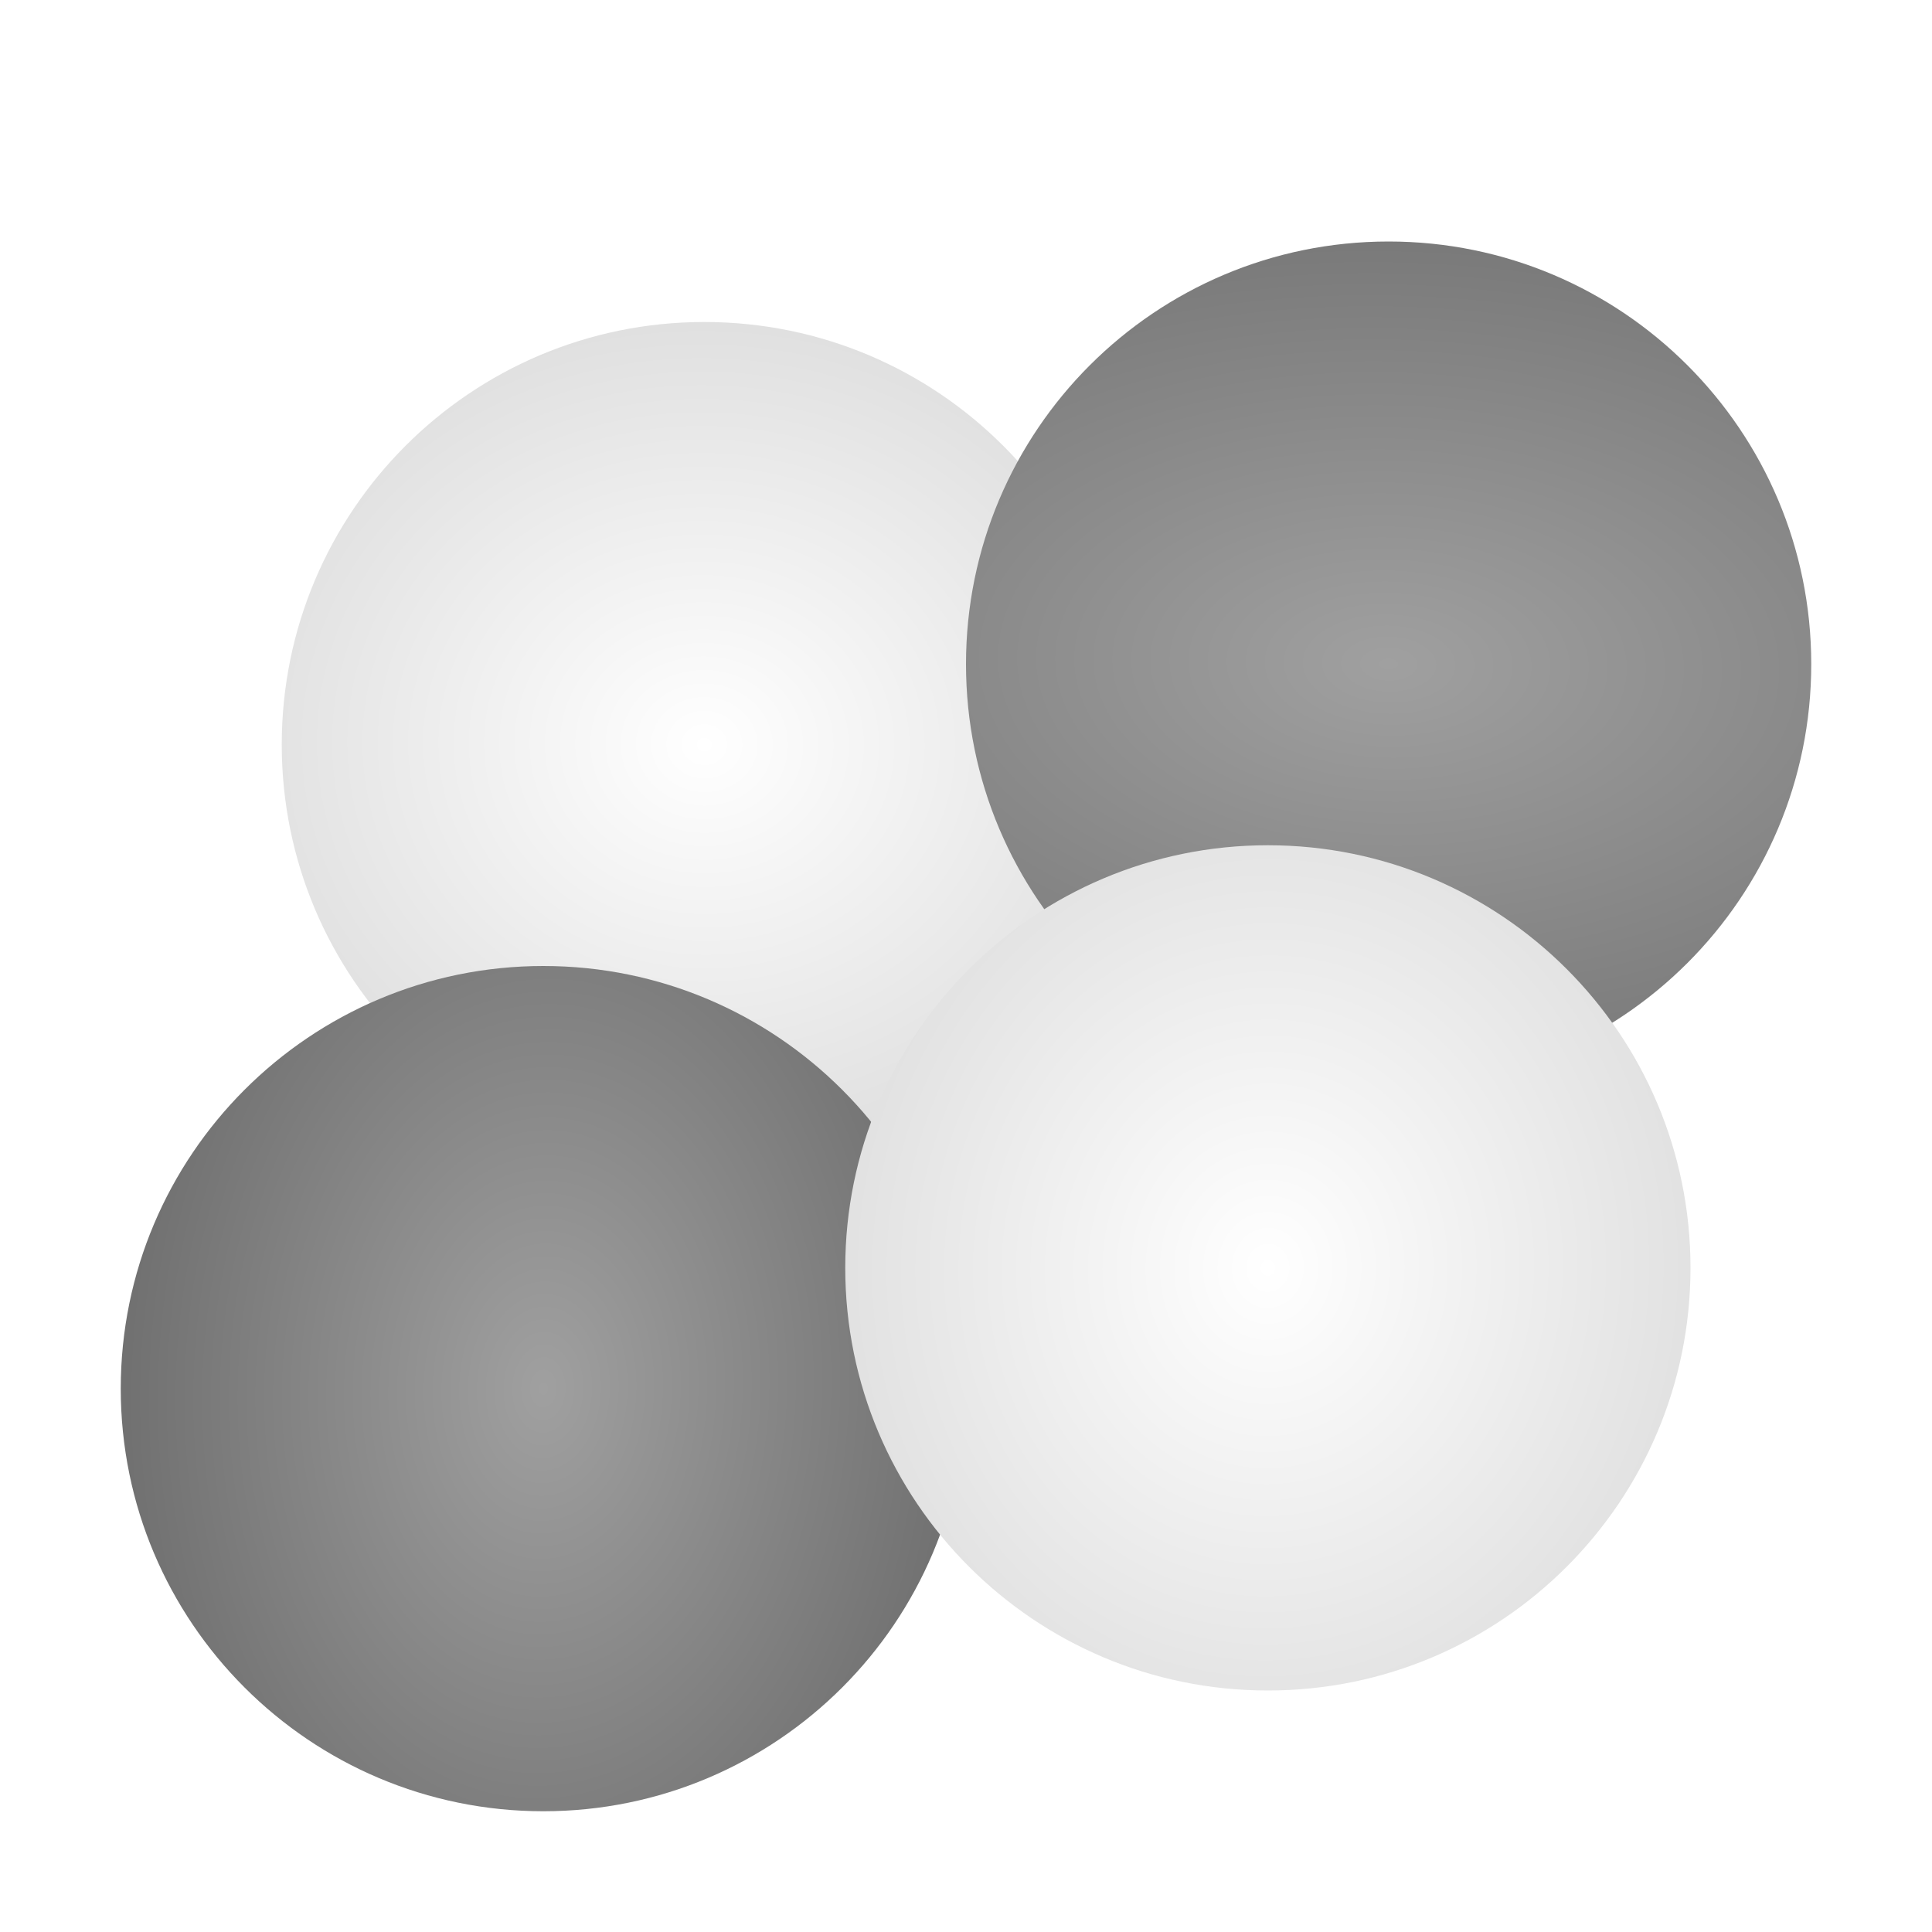
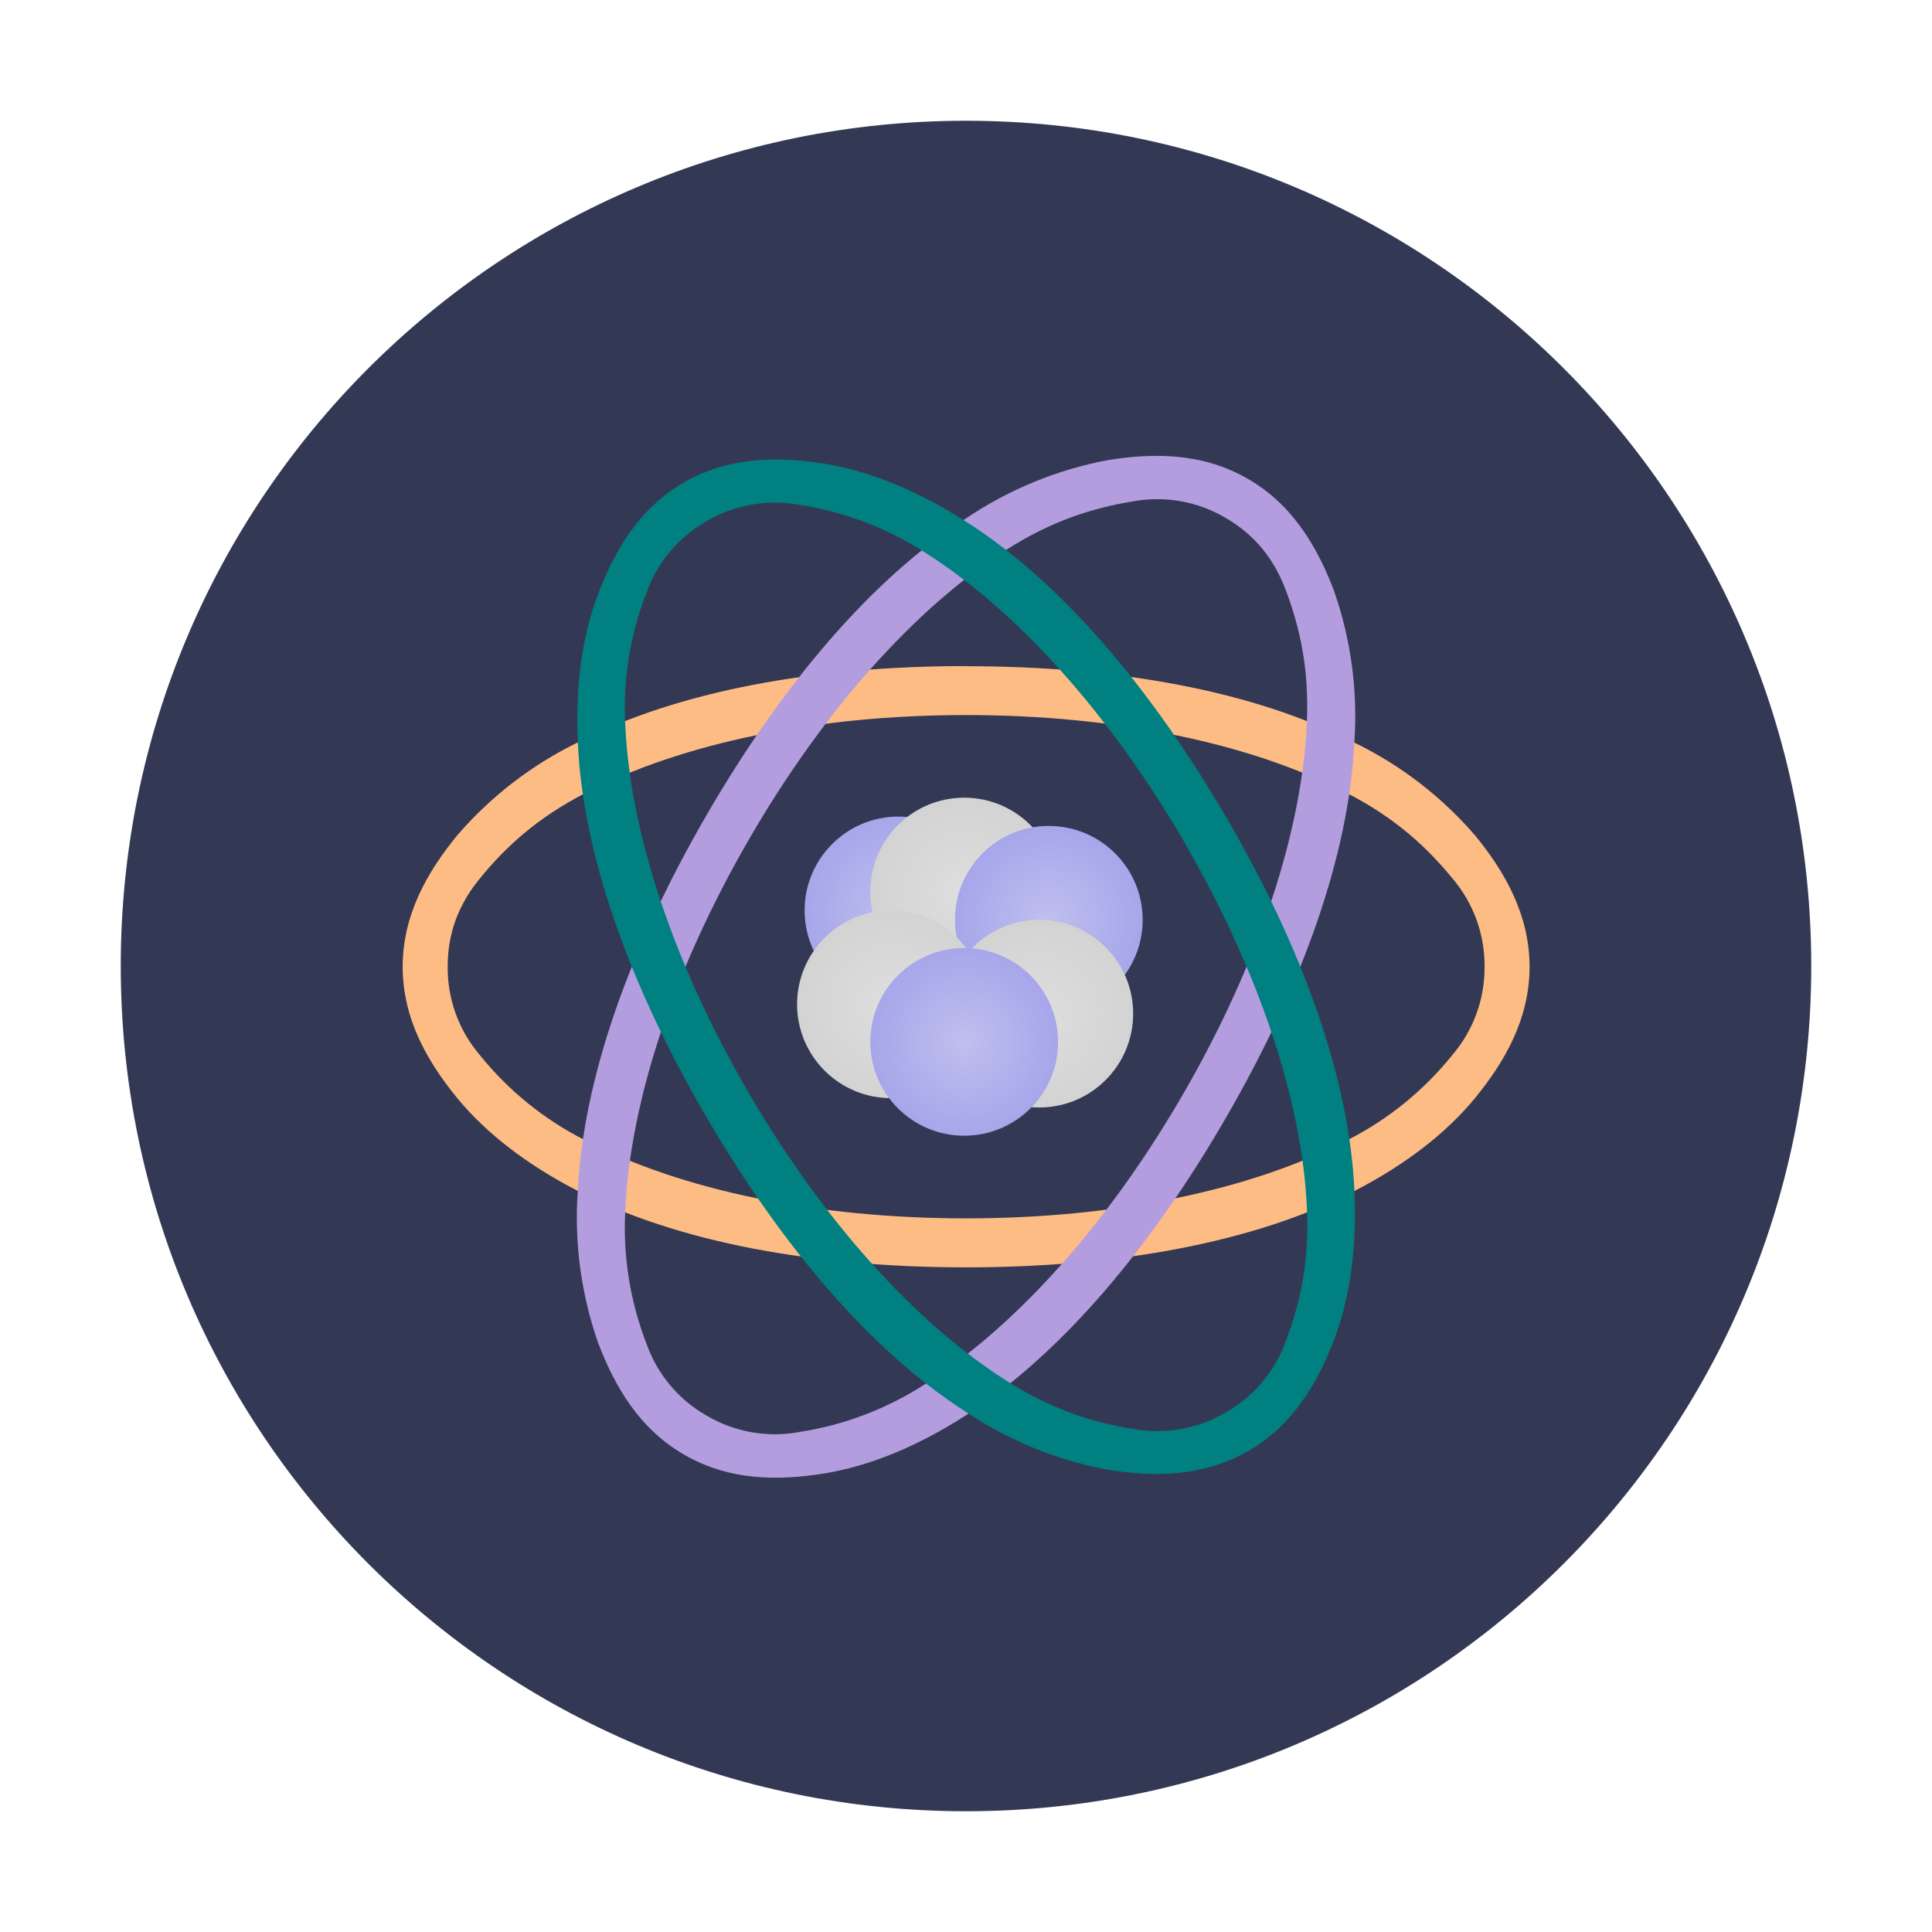
- <svg xmlns="http://www.w3.org/2000/svg" xmlns:xlink="http://www.w3.org/1999/xlink" width="48" height="48" version="1.1">
-   <defs>
+ <svg xmlns="http://www.w3.org/2000/svg" xmlns:xlink="http://www.w3.org/1999/xlink" width="48" height="48" version="1.1" id="svg28">
+   <defs id="defs16">
    <linearGradient id="linearGradient3824">
-       <stop style="stop-color:#ffffff;stop-opacity:1;" offset="0" />
-       <stop style="stop-color:#cecece;stop-opacity:1;" offset="1" />
+       <stop style="stop-color:#ffffff;stop-opacity:1;" offset="0" id="stop2" />
+       <stop style="stop-color:#cecece;stop-opacity:1;" offset="1" id="stop4" />
    </linearGradient>
    <linearGradient id="linearGradient4145">
-       <stop offset="0" style="stop-color:#a0a0a0;stop-opacity:1;" />
-       <stop offset="1" style="stop-color:#555555;stop-opacity:1;" />
+       <stop offset="0" style="stop-color:#a0a0a0;stop-opacity:1;" id="stop7" />
+       <stop offset="1" style="stop-color:#555555;stop-opacity:1;" id="stop9" />
    </linearGradient>
    <radialGradient xlink:href="#linearGradient3824" id="radialGradient3944" cx="-13.5" cy="13.5" fx="-13.5" fy="13.5" r="10.5" gradientUnits="userSpaceOnUse" gradientTransform="matrix(1.571576,0.04247501,-0.04761903,1.761905,3.359133,-5.712302)" />
    <radialGradient xlink:href="#linearGradient4145" id="radialGradient3946" cx="-16.5" cy="34.5" fx="-16.5" fy="34.5" r="10.5" gradientUnits="userSpaceOnUse" gradientTransform="matrix(-0.08244608,3.380282,-1.952381,-0.04761915,49.49678,91.91752)" />
    <radialGradient xlink:href="#linearGradient4145" id="radialGradient3948" cx="-34.5" cy="13.5" fx="-34.5" fy="13.5" r="10.5" gradientUnits="userSpaceOnUse" gradientTransform="matrix(2.237575,0.06780504,-0.04761887,1.571429,43.33918,-5.375012)" />
    <radialGradient xlink:href="#linearGradient3824" id="radialGradient3952" gradientUnits="userSpaceOnUse" cx="-13.5" cy="13.5" fx="-13.5" fy="13.5" r="10.5" gradientTransform="matrix(1.856996,0.05305705,-0.04761908,1.666667,-5.787704,9.71627)" />
+     <radialGradient id="c" cx="23" cy="22.5" r="2.5" gradientTransform="matrix(0.26458,0,0,0.26458,1.331,3.408)" gradientUnits="userSpaceOnUse" xlink:href="#a" />
+     <linearGradient id="a">
+       <stop stop-color="#bfbfef" offset="0" id="stop199" />
+       <stop stop-color="#a6a6ea" offset="1" id="stop201" />
+     </linearGradient>
+     <radialGradient id="d" cx="24.75" cy="22" r="2.5" gradientTransform="matrix(0.26458,0,0,0.26458,1.331,3.408)" gradientUnits="userSpaceOnUse" xlink:href="#b" />
+     <linearGradient id="b">
+       <stop stop-color="#dedede" offset="0" id="stop204" />
+       <stop stop-color="#d3d3d3" offset="1" id="stop206" />
+     </linearGradient>
+     <radialGradient id="e" cx="27" cy="22.75" r="2.5" gradientTransform="matrix(0.26458,0,0,0.26458,1.331,3.408)" gradientUnits="userSpaceOnUse" xlink:href="#a" />
+     <radialGradient id="f" cx="22.8" cy="25" r="2.5" gradientTransform="matrix(0.26458,0,0,0.26458,1.331,3.408)" gradientUnits="userSpaceOnUse" xlink:href="#b" />
+     <radialGradient id="g" cx="26.75" cy="25.25" r="2.5" gradientTransform="matrix(0.26458,0,0,0.26458,1.331,3.408)" gradientUnits="userSpaceOnUse" xlink:href="#b" />
+     <radialGradient id="h" cx="24.75" cy="26" r="2.5" gradientTransform="matrix(0.26458,0,0,0.26458,1.331,3.408)" gradientUnits="userSpaceOnUse" xlink:href="#a" />
  </defs>
-   <g>
-     <rect style="fill:url(#radialGradient3944);fill-opacity:1;stroke:none" width="21" height="21" x="-29" y="7" rx="21" ry="21" transform="matrix(0,-1,1,0,0,0)" />
-     <rect style="fill:url(#radialGradient3948);fill-opacity:1;stroke:#808080;stroke-width:0;stroke-linecap:round;stroke-linejoin:round;stroke-miterlimit:4;stroke-opacity:1;stroke-dasharray:none" width="21" height="21" x="-45" y="3" rx="21" ry="21" transform="matrix(0,-1,1,0,0,0)" />
-     <rect transform="matrix(0,-1,1,0,0,0)" ry="21" rx="21" y="24" x="-27" height="21" width="21" style="fill:url(#radialGradient3946);fill-opacity:1;stroke:#808080;stroke-width:0;stroke-linecap:round;stroke-linejoin:round;stroke-miterlimit:4;stroke-opacity:1;stroke-dasharray:none" />
-     <rect transform="matrix(0,-1,1,0,0,0)" ry="21" rx="21" y="21" x="-42" height="21" width="21" style="fill:url(#radialGradient3952);fill-opacity:1;stroke:none" />
+   <circle cx="24" cy="24" r="21" style="stroke-width:2.94;paint-order:stroke markers fill;fill:#333954;fill-opacity:1" id="circle211" />
+   <g transform="matrix(3.527436,0,0,3.527436,-3.837346,-10.40132)" stroke-width="0.22" id="g233">
+     <g fill="#e48282" color="#000000" id="g219">
+       <path d="M 7.893,7.64 C 6.826,7.64 5.86,7.815 5.153,8.18 A 2.659,2.659 0 0 0 4.305,8.836 C 4.098,9.09 3.924,9.392 3.924,9.758 c 0,0.366 0.174,0.667 0.381,0.921 0.208,0.254 0.496,0.473 0.849,0.656 0.705,0.365 1.672,0.54 2.738,0.54 1.067,0 2.033,-0.175 2.74,-0.54 0.352,-0.183 0.64,-0.402 0.848,-0.656 0.207,-0.254 0.381,-0.555 0.381,-0.921 0,-0.366 -0.174,-0.668 -0.381,-0.922 A 2.659,2.659 0 0 0 10.631,8.181 C 9.926,7.815 8.959,7.641 7.892,7.641 m 0,0.344 c 1.053,0 2.002,0.197 2.684,0.55 0.341,0.176 0.562,0.381 0.743,0.602 a 0.944,0.944 0 0 1 0.225,0.62 0.944,0.944 0 0 1 -0.225,0.62 2.259,2.259 0 0 1 -0.743,0.603 c -0.683,0.353 -1.631,0.55 -2.684,0.55 -1.053,0 -2,-0.197 -2.683,-0.55 A 2.256,2.256 0 0 1 4.466,10.378 0.944,0.944 0 0 1 4.241,9.758 c 0,-0.182 0.044,-0.4 0.225,-0.62 C 4.647,8.916 4.868,8.711 5.209,8.535 5.892,8.182 6.84,7.985 7.893,7.985" id="path213" style="fill:#febc85" />
+       <path d="M 6.059,8.699 C 5.525,9.622 5.194,10.547 5.157,11.341 A 2.67,2.67 0 0 0 5.3,12.405 c 0.116,0.306 0.29,0.608 0.608,0.79 0.317,0.184 0.665,0.184 0.988,0.131 C 7.219,13.273 7.553,13.134 7.888,12.919 8.558,12.49 9.192,11.74 9.725,10.817 10.259,9.894 10.59,8.969 10.627,8.175 A 2.67,2.67 0 0 0 10.484,7.111 C 10.368,6.805 10.194,6.503 9.876,6.321 9.559,6.137 9.211,6.137 8.888,6.19 A 2.663,2.663 0 0 0 7.896,6.597 C 7.226,7.026 6.592,7.776 6.059,8.699 M 6.357,8.871 C 6.883,7.959 7.528,7.236 8.175,6.821 8.499,6.615 8.786,6.526 9.068,6.48 a 0.944,0.944 0 0 1 0.65,0.115 c 0.157,0.091 0.323,0.238 0.424,0.505 0.101,0.267 0.168,0.56 0.15,0.944 -0.035,0.768 -0.339,1.688 -0.865,2.6 -0.526,0.912 -1.171,1.634 -1.818,2.05 A 2.262,2.262 0 0 1 6.716,13.035 0.944,0.944 0 0 1 6.066,12.92 0.944,0.944 0 0 1 5.642,12.415 2.26,2.26 0 0 1 5.492,11.471 c 0.035,-0.768 0.339,-1.688 0.865,-2.6" id="path215" style="fill:#b49ddf" />
+       <path d="m 9.726,8.707 c 0.534,0.917 0.865,1.835 0.901,2.623 0.019,0.394 -0.027,0.75 -0.143,1.055 -0.116,0.304 -0.29,0.604 -0.607,0.785 C 9.56,13.352 9.212,13.353 8.888,13.3 A 2.672,2.672 0 0 1 7.896,12.896 C 7.227,12.47 6.593,11.726 6.059,10.809 5.525,9.892 5.194,8.974 5.158,8.185 5.139,7.791 5.185,7.435 5.301,7.13 5.417,6.826 5.591,6.527 5.908,6.345 6.225,6.163 6.573,6.163 6.897,6.215 7.22,6.268 7.554,6.407 7.888,6.62 8.558,7.045 9.192,7.79 9.725,8.707 Z M 9.428,8.877 C 8.9,7.974 8.256,7.256 7.609,6.844 A 2.27,2.27 0 0 0 6.716,6.504 0.949,0.949 0 0 0 6.066,6.619 0.94,0.94 0 0 0 5.642,7.121 2.228,2.228 0 0 0 5.492,8.058 c 0.035,0.762 0.34,1.676 0.865,2.581 0.527,0.905 1.172,1.623 1.819,2.034 0.323,0.206 0.61,0.294 0.893,0.34 a 0.949,0.949 0 0 0 0.65,-0.115 0.94,0.94 0 0 0 0.424,-0.5 c 0.1,-0.265 0.168,-0.557 0.15,-0.939 -0.035,-0.762 -0.34,-1.675 -0.865,-2.58 z" id="path217" style="fill:#008080" />
+     </g>
+     <circle cx="7.416" cy="9.361" r="0.661" fill="url(#c)" id="circle221" style="fill:url(#c)" />
+     <circle cx="7.879" cy="9.228" r="0.661" fill="url(#d)" id="circle223" style="fill:url(#d)" />
+     <circle cx="8.475" cy="9.427" r="0.661" fill="url(#e)" id="circle225" style="fill:url(#e)" />
+     <circle cx="7.363" cy="10.022" r="0.661" fill="url(#f)" id="circle227" style="fill:url(#f)" />
+     <circle cx="8.408" cy="10.088" r="0.661" fill="url(#g)" id="circle229" style="fill:url(#g)" />
+     <circle cx="7.879" cy="10.287" r="0.661" fill="url(#h)" id="circle231" style="fill:url(#h)" />
  </g>
</svg>
